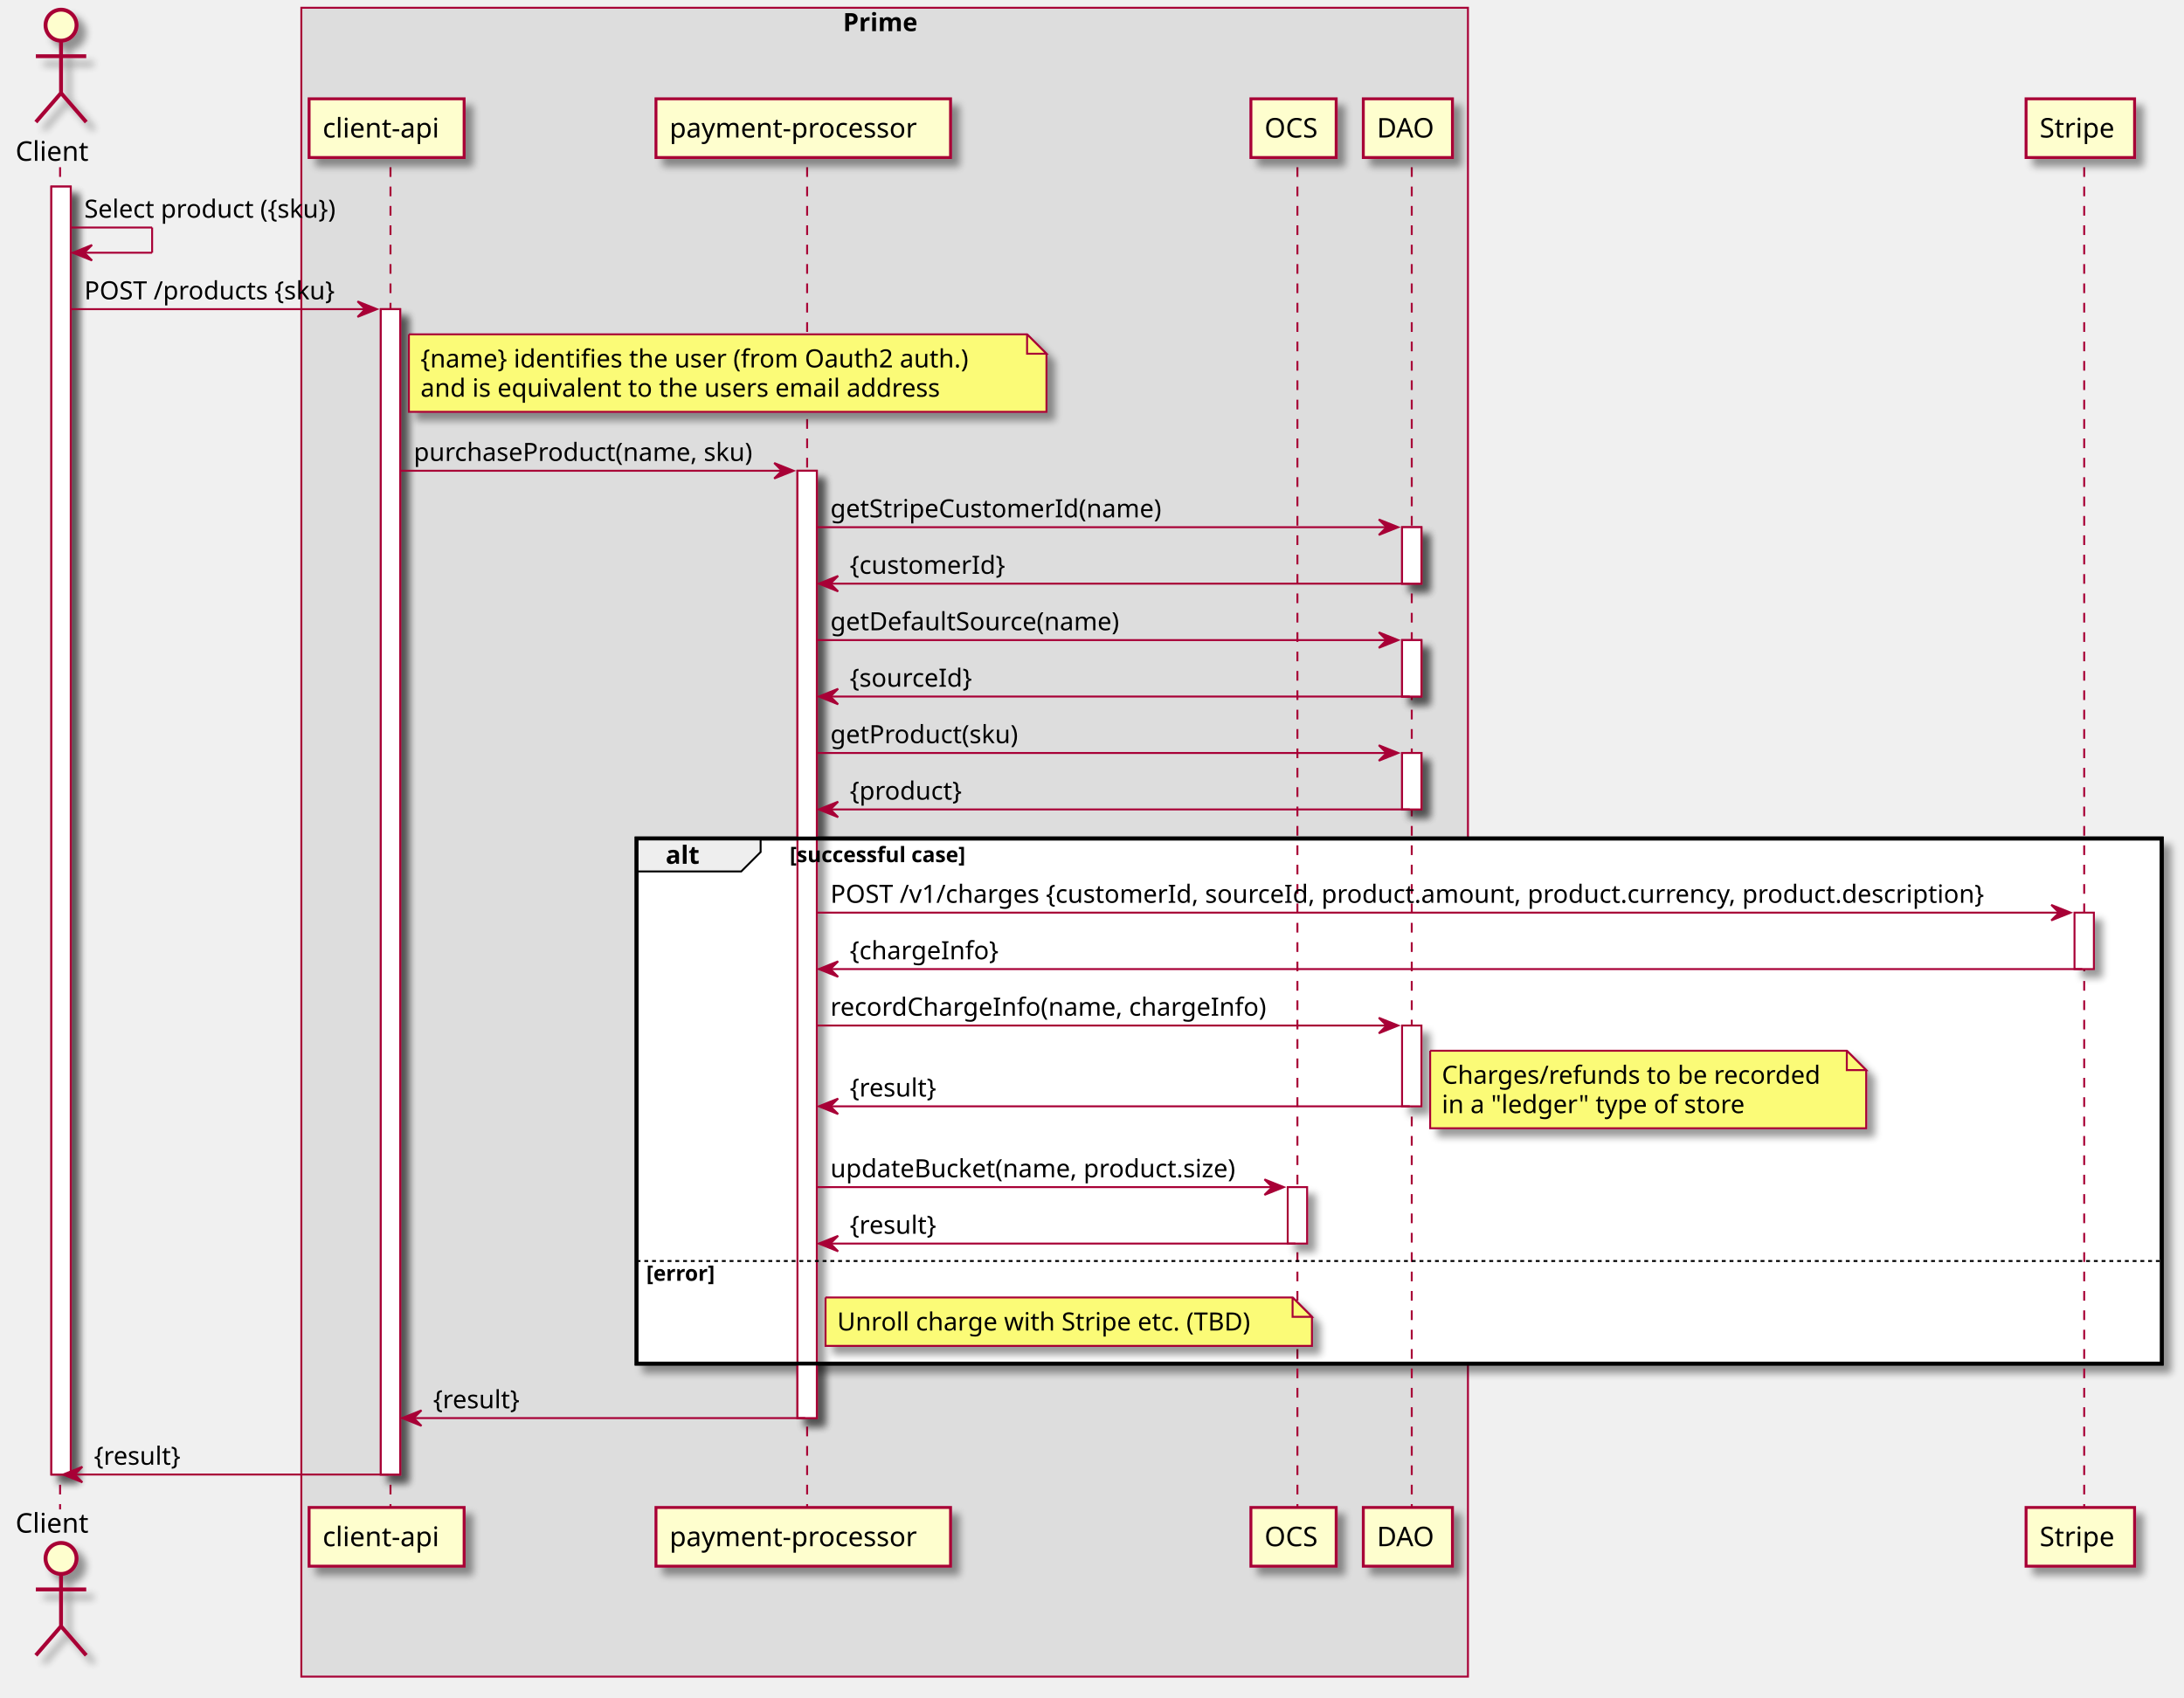
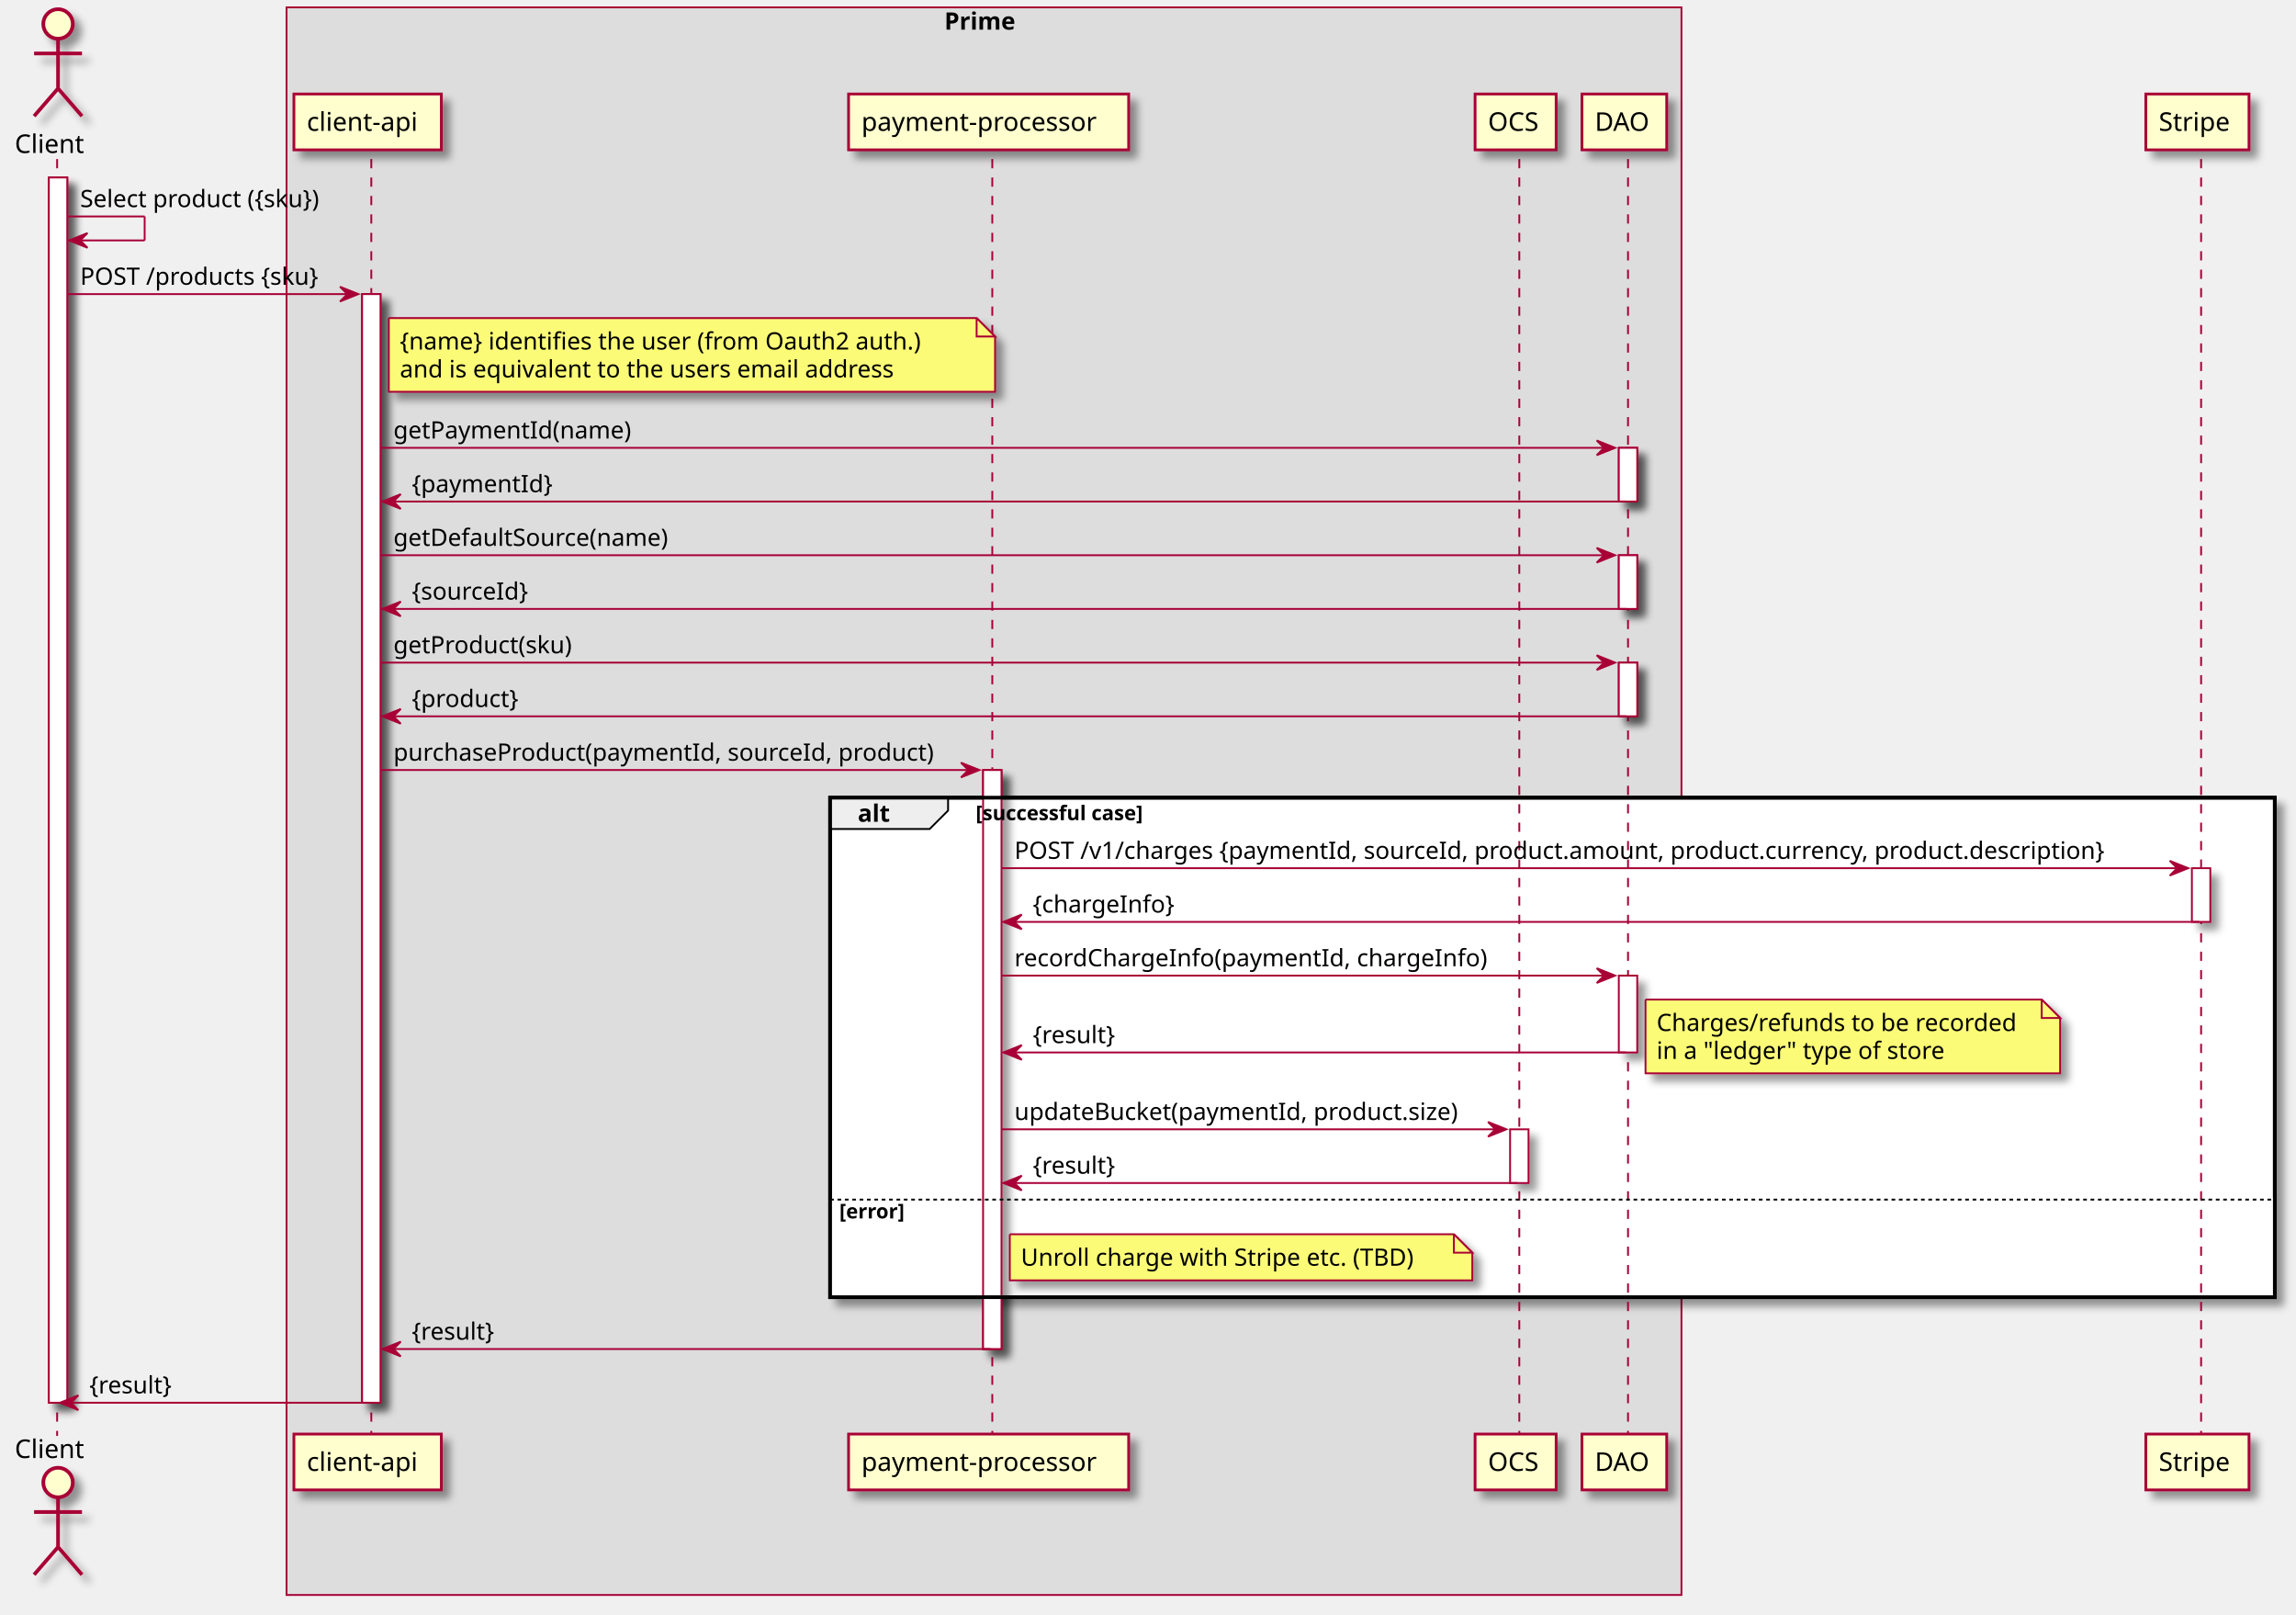
- <svg xmlns="http://www.w3.org/2000/svg" contentScriptType="application/ecmascript" contentStyleType="text/css" height="876px" preserveAspectRatio="none" style="width:1127px;height:876px;" version="1.1" viewBox="0 0 1127 876" width="1127px" zoomAndPan="magnify">
+ <svg xmlns="http://www.w3.org/2000/svg" contentScriptType="application/ecmascript" contentStyleType="text/css" height="876px" preserveAspectRatio="none" style="width:1246px;height:876px;" version="1.1" viewBox="0 0 1246 876" width="1246px" zoomAndPan="magnify">
  <defs>
-     <filter height="300%" id="f1wnyh4ju6uyv0" width="300%" x="-1" y="-1">
+     <filter height="300%" id="f1mnnclrp6bqx1" width="300%" x="-1" y="-1">
      <feGaussianBlur result="blurOut" stdDeviation="2.0" />
      <feColorMatrix in="blurOut" result="blurOut2" type="matrix" values="0 0 0 0 0 0 0 0 0 0 0 0 0 0 0 0 0 0 .4 0" />
      <feOffset dx="4.0" dy="4.0" in="blurOut2" result="blurOut3" />
      <feBlend in="SourceGraphic" in2="blurOut3" mode="normal" />
    </filter>
  </defs>
  <g>
-     <rect fill="#DDDDDD" height="861.32" style="stroke: #A80036; stroke-width: 1.0;" width="602" x="155.5" y="4" />
-     <text fill="#000000" font-family="sans-serif" font-size="13" font-weight="bold" lengthAdjust="spacingAndGlyphs" textLength="43" x="435" y="16.067">Prime</text>
-     <rect fill="#FFFFFF" filter="url(#f1wnyh4ju6uyv0)" height="664.727" style="stroke: #A80036; stroke-width: 1.0;" width="10" x="26.5" y="96.297" />
-     <rect fill="#FFFFFF" filter="url(#f1wnyh4ju6uyv0)" height="601.461" style="stroke: #A80036; stroke-width: 1.0;" width="10" x="196.5" y="159.562" />
-     <rect fill="#FFFFFF" filter="url(#f1wnyh4ju6uyv0)" height="488.93" style="stroke: #A80036; stroke-width: 1.0;" width="10" x="411.5" y="242.961" />
-     <rect fill="#FFFFFF" filter="url(#f1wnyh4ju6uyv0)" height="29.133" style="stroke: #A80036; stroke-width: 1.0;" width="10" x="664.5" y="612.688" />
-     <rect fill="#FFFFFF" filter="url(#f1wnyh4ju6uyv0)" height="29.133" style="stroke: #A80036; stroke-width: 1.0;" width="10" x="723.5" y="272.094" />
-     <rect fill="#FFFFFF" filter="url(#f1wnyh4ju6uyv0)" height="29.133" style="stroke: #A80036; stroke-width: 1.0;" width="10" x="723.5" y="330.359" />
-     <rect fill="#FFFFFF" filter="url(#f1wnyh4ju6uyv0)" height="29.133" style="stroke: #A80036; stroke-width: 1.0;" width="10" x="723.5" y="388.625" />
-     <rect fill="#FFFFFF" filter="url(#f1wnyh4ju6uyv0)" height="41.699" style="stroke: #A80036; stroke-width: 1.0;" width="10" x="723.5" y="529.289" />
-     <rect fill="#FFFFFF" filter="url(#f1wnyh4ju6uyv0)" height="29.133" style="stroke: #A80036; stroke-width: 1.0;" width="10" x="1070.5" y="471.023" />
-     <rect fill="#FFFFFF" filter="url(#f1wnyh4ju6uyv0)" height="271" style="stroke: #000000; stroke-width: 2.0;" width="787" x="328.5" y="432.758" />
-     <rect fill="#FFFFFF" height="53.938" style="stroke: none; stroke-width: 1.0;" width="787" x="328.5" y="649.82" />
+     <rect fill="#DDDDDD" height="861.32" style="stroke: #A80036; stroke-width: 1.0;" width="757" x="155.5" y="4" />
+     <text fill="#000000" font-family="sans-serif" font-size="13" font-weight="bold" lengthAdjust="spacingAndGlyphs" textLength="43" x="512.5" y="16.067">Prime</text>
+     <rect fill="#FFFFFF" filter="url(#f1mnnclrp6bqx1)" height="664.727" style="stroke: #A80036; stroke-width: 1.0;" width="10" x="26.5" y="96.297" />
+     <rect fill="#FFFFFF" filter="url(#f1mnnclrp6bqx1)" height="601.461" style="stroke: #A80036; stroke-width: 1.0;" width="10" x="196.5" y="159.562" />
+     <rect fill="#FFFFFF" filter="url(#f1mnnclrp6bqx1)" height="314.133" style="stroke: #A80036; stroke-width: 1.0;" width="10" x="533.5" y="417.758" />
+     <rect fill="#FFFFFF" filter="url(#f1mnnclrp6bqx1)" height="29.133" style="stroke: #A80036; stroke-width: 1.0;" width="10" x="819.5" y="612.688" />
+     <rect fill="#FFFFFF" filter="url(#f1mnnclrp6bqx1)" height="29.133" style="stroke: #A80036; stroke-width: 1.0;" width="10" x="878.5" y="242.961" />
+     <rect fill="#FFFFFF" filter="url(#f1mnnclrp6bqx1)" height="29.133" style="stroke: #A80036; stroke-width: 1.0;" width="10" x="878.5" y="301.227" />
+     <rect fill="#FFFFFF" filter="url(#f1mnnclrp6bqx1)" height="29.133" style="stroke: #A80036; stroke-width: 1.0;" width="10" x="878.5" y="359.492" />
+     <rect fill="#FFFFFF" filter="url(#f1mnnclrp6bqx1)" height="41.699" style="stroke: #A80036; stroke-width: 1.0;" width="10" x="878.5" y="529.289" />
+     <rect fill="#FFFFFF" filter="url(#f1mnnclrp6bqx1)" height="29.133" style="stroke: #A80036; stroke-width: 1.0;" width="10" x="1189.5" y="471.023" />
+     <rect fill="#FFFFFF" filter="url(#f1mnnclrp6bqx1)" height="271" style="stroke: #000000; stroke-width: 2.0;" width="784" x="450.5" y="432.758" />
+     <rect fill="#FFFFFF" height="53.938" style="stroke: none; stroke-width: 1.0;" width="784" x="450.5" y="649.82" />
    <line style="stroke: #A80036; stroke-width: 1.0; stroke-dasharray: 5.0,5.0;" x1="31" x2="31" y1="86.297" y2="779.023" />
    <line style="stroke: #A80036; stroke-width: 1.0; stroke-dasharray: 5.0,5.0;" x1="201.5" x2="201.5" y1="86.297" y2="779.023" />
-     <line style="stroke: #A80036; stroke-width: 1.0; stroke-dasharray: 5.0,5.0;" x1="416.5" x2="416.5" y1="86.297" y2="779.023" />
-     <line style="stroke: #A80036; stroke-width: 1.0; stroke-dasharray: 5.0,5.0;" x1="669.5" x2="669.5" y1="86.297" y2="779.023" />
-     <line style="stroke: #A80036; stroke-width: 1.0; stroke-dasharray: 5.0,5.0;" x1="728.5" x2="728.5" y1="86.297" y2="779.023" />
-     <line style="stroke: #A80036; stroke-width: 1.0; stroke-dasharray: 5.0,5.0;" x1="1075.5" x2="1075.5" y1="86.297" y2="779.023" />
+     <line style="stroke: #A80036; stroke-width: 1.0; stroke-dasharray: 5.0,5.0;" x1="538.5" x2="538.5" y1="86.297" y2="779.023" />
+     <line style="stroke: #A80036; stroke-width: 1.0; stroke-dasharray: 5.0,5.0;" x1="824.5" x2="824.5" y1="86.297" y2="779.023" />
+     <line style="stroke: #A80036; stroke-width: 1.0; stroke-dasharray: 5.0,5.0;" x1="883.5" x2="883.5" y1="86.297" y2="779.023" />
+     <line style="stroke: #A80036; stroke-width: 1.0; stroke-dasharray: 5.0,5.0;" x1="1194.5" x2="1194.5" y1="86.297" y2="779.023" />
    <text fill="#000000" font-family="sans-serif" font-size="14" lengthAdjust="spacingAndGlyphs" textLength="41" x="8" y="82.995">Client</text>
-     <ellipse cx="31.5" cy="13" fill="#FEFECE" filter="url(#f1wnyh4ju6uyv0)" rx="8" ry="8" style="stroke: #A80036; stroke-width: 2.0;" />
-     <path d="M31.5,21 L31.5,48 M18.5,29 L44.5,29 M31.5,48 L18.5,63 M31.5,48 L44.5,63 " fill="none" filter="url(#f1wnyh4ju6uyv0)" style="stroke: #A80036; stroke-width: 2.0;" />
+     <ellipse cx="31.5" cy="13" fill="#FEFECE" filter="url(#f1mnnclrp6bqx1)" rx="8" ry="8" style="stroke: #A80036; stroke-width: 2.0;" />
+     <path d="M31.5,21 L31.5,48 M18.5,29 L44.5,29 M31.5,48 L18.5,63 M31.5,48 L44.5,63 " fill="none" filter="url(#f1mnnclrp6bqx1)" style="stroke: #A80036; stroke-width: 2.0;" />
    <text fill="#000000" font-family="sans-serif" font-size="14" lengthAdjust="spacingAndGlyphs" textLength="41" x="8" y="791.019">Client</text>
-     <ellipse cx="31.5" cy="804.32" fill="#FEFECE" filter="url(#f1wnyh4ju6uyv0)" rx="8" ry="8" style="stroke: #A80036; stroke-width: 2.0;" />
-     <path d="M31.5,812.32 L31.5,839.32 M18.5,820.32 L44.5,820.32 M31.5,839.32 L18.5,854.32 M31.5,839.32 L44.5,854.32 " fill="none" filter="url(#f1wnyh4ju6uyv0)" style="stroke: #A80036; stroke-width: 2.0;" />
-     <rect fill="#FEFECE" filter="url(#f1wnyh4ju6uyv0)" height="30.297" style="stroke: #A80036; stroke-width: 1.5;" width="80" x="159.5" y="51" />
+     <ellipse cx="31.5" cy="804.32" fill="#FEFECE" filter="url(#f1mnnclrp6bqx1)" rx="8" ry="8" style="stroke: #A80036; stroke-width: 2.0;" />
+     <path d="M31.5,812.32 L31.5,839.32 M18.5,820.32 L44.5,820.32 M31.5,839.32 L18.5,854.32 M31.5,839.32 L44.5,854.32 " fill="none" filter="url(#f1mnnclrp6bqx1)" style="stroke: #A80036; stroke-width: 2.0;" />
+     <rect fill="#FEFECE" filter="url(#f1mnnclrp6bqx1)" height="30.297" style="stroke: #A80036; stroke-width: 1.5;" width="80" x="159.5" y="51" />
    <text fill="#000000" font-family="sans-serif" font-size="14" lengthAdjust="spacingAndGlyphs" textLength="66" x="166.5" y="70.995">client-api</text>
-     <rect fill="#FEFECE" filter="url(#f1wnyh4ju6uyv0)" height="30.297" style="stroke: #A80036; stroke-width: 1.5;" width="80" x="159.5" y="778.023" />
+     <rect fill="#FEFECE" filter="url(#f1mnnclrp6bqx1)" height="30.297" style="stroke: #A80036; stroke-width: 1.5;" width="80" x="159.5" y="778.023" />
    <text fill="#000000" font-family="sans-serif" font-size="14" lengthAdjust="spacingAndGlyphs" textLength="66" x="166.5" y="798.019">client-api</text>
-     <rect fill="#FEFECE" filter="url(#f1wnyh4ju6uyv0)" height="30.297" style="stroke: #A80036; stroke-width: 1.5;" width="152" x="338.5" y="51" />
-     <text fill="#000000" font-family="sans-serif" font-size="14" lengthAdjust="spacingAndGlyphs" textLength="138" x="345.5" y="70.995">payment-processor</text>
-     <rect fill="#FEFECE" filter="url(#f1wnyh4ju6uyv0)" height="30.297" style="stroke: #A80036; stroke-width: 1.5;" width="152" x="338.5" y="778.023" />
-     <text fill="#000000" font-family="sans-serif" font-size="14" lengthAdjust="spacingAndGlyphs" textLength="138" x="345.5" y="798.019">payment-processor</text>
-     <rect fill="#FEFECE" filter="url(#f1wnyh4ju6uyv0)" height="30.297" style="stroke: #A80036; stroke-width: 1.5;" width="44" x="645.5" y="51" />
-     <text fill="#000000" font-family="sans-serif" font-size="14" lengthAdjust="spacingAndGlyphs" textLength="30" x="652.5" y="70.995">OCS</text>
-     <rect fill="#FEFECE" filter="url(#f1wnyh4ju6uyv0)" height="30.297" style="stroke: #A80036; stroke-width: 1.5;" width="44" x="645.5" y="778.023" />
-     <text fill="#000000" font-family="sans-serif" font-size="14" lengthAdjust="spacingAndGlyphs" textLength="30" x="652.5" y="798.019">OCS</text>
-     <rect fill="#FEFECE" filter="url(#f1wnyh4ju6uyv0)" height="30.297" style="stroke: #A80036; stroke-width: 1.5;" width="46" x="703.5" y="51" />
-     <text fill="#000000" font-family="sans-serif" font-size="14" lengthAdjust="spacingAndGlyphs" textLength="32" x="710.5" y="70.995">DAO</text>
-     <rect fill="#FEFECE" filter="url(#f1wnyh4ju6uyv0)" height="30.297" style="stroke: #A80036; stroke-width: 1.5;" width="46" x="703.5" y="778.023" />
-     <text fill="#000000" font-family="sans-serif" font-size="14" lengthAdjust="spacingAndGlyphs" textLength="32" x="710.5" y="798.019">DAO</text>
-     <rect fill="#FEFECE" filter="url(#f1wnyh4ju6uyv0)" height="30.297" style="stroke: #A80036; stroke-width: 1.5;" width="56" x="1045.5" y="51" />
-     <text fill="#000000" font-family="sans-serif" font-size="14" lengthAdjust="spacingAndGlyphs" textLength="42" x="1052.5" y="70.995">Stripe</text>
-     <rect fill="#FEFECE" filter="url(#f1wnyh4ju6uyv0)" height="30.297" style="stroke: #A80036; stroke-width: 1.5;" width="56" x="1045.5" y="778.023" />
-     <text fill="#000000" font-family="sans-serif" font-size="14" lengthAdjust="spacingAndGlyphs" textLength="42" x="1052.5" y="798.019">Stripe</text>
-     <rect fill="#FFFFFF" filter="url(#f1wnyh4ju6uyv0)" height="664.727" style="stroke: #A80036; stroke-width: 1.0;" width="10" x="26.5" y="96.297" />
-     <rect fill="#FFFFFF" filter="url(#f1wnyh4ju6uyv0)" height="601.461" style="stroke: #A80036; stroke-width: 1.0;" width="10" x="196.5" y="159.562" />
-     <rect fill="#FFFFFF" filter="url(#f1wnyh4ju6uyv0)" height="488.93" style="stroke: #A80036; stroke-width: 1.0;" width="10" x="411.5" y="242.961" />
-     <rect fill="#FFFFFF" filter="url(#f1wnyh4ju6uyv0)" height="29.133" style="stroke: #A80036; stroke-width: 1.0;" width="10" x="664.5" y="612.688" />
-     <rect fill="#FFFFFF" filter="url(#f1wnyh4ju6uyv0)" height="29.133" style="stroke: #A80036; stroke-width: 1.0;" width="10" x="723.5" y="272.094" />
-     <rect fill="#FFFFFF" filter="url(#f1wnyh4ju6uyv0)" height="29.133" style="stroke: #A80036; stroke-width: 1.0;" width="10" x="723.5" y="330.359" />
-     <rect fill="#FFFFFF" filter="url(#f1wnyh4ju6uyv0)" height="29.133" style="stroke: #A80036; stroke-width: 1.0;" width="10" x="723.5" y="388.625" />
-     <rect fill="#FFFFFF" filter="url(#f1wnyh4ju6uyv0)" height="41.699" style="stroke: #A80036; stroke-width: 1.0;" width="10" x="723.5" y="529.289" />
-     <rect fill="#FFFFFF" filter="url(#f1wnyh4ju6uyv0)" height="29.133" style="stroke: #A80036; stroke-width: 1.0;" width="10" x="1070.5" y="471.023" />
+     <rect fill="#FEFECE" filter="url(#f1mnnclrp6bqx1)" height="30.297" style="stroke: #A80036; stroke-width: 1.5;" width="152" x="460.5" y="51" />
+     <text fill="#000000" font-family="sans-serif" font-size="14" lengthAdjust="spacingAndGlyphs" textLength="138" x="467.5" y="70.995">payment-processor</text>
+     <rect fill="#FEFECE" filter="url(#f1mnnclrp6bqx1)" height="30.297" style="stroke: #A80036; stroke-width: 1.5;" width="152" x="460.5" y="778.023" />
+     <text fill="#000000" font-family="sans-serif" font-size="14" lengthAdjust="spacingAndGlyphs" textLength="138" x="467.5" y="798.019">payment-processor</text>
+     <rect fill="#FEFECE" filter="url(#f1mnnclrp6bqx1)" height="30.297" style="stroke: #A80036; stroke-width: 1.5;" width="44" x="800.5" y="51" />
+     <text fill="#000000" font-family="sans-serif" font-size="14" lengthAdjust="spacingAndGlyphs" textLength="30" x="807.5" y="70.995">OCS</text>
+     <rect fill="#FEFECE" filter="url(#f1mnnclrp6bqx1)" height="30.297" style="stroke: #A80036; stroke-width: 1.5;" width="44" x="800.5" y="778.023" />
+     <text fill="#000000" font-family="sans-serif" font-size="14" lengthAdjust="spacingAndGlyphs" textLength="30" x="807.5" y="798.019">OCS</text>
+     <rect fill="#FEFECE" filter="url(#f1mnnclrp6bqx1)" height="30.297" style="stroke: #A80036; stroke-width: 1.5;" width="46" x="858.5" y="51" />
+     <text fill="#000000" font-family="sans-serif" font-size="14" lengthAdjust="spacingAndGlyphs" textLength="32" x="865.5" y="70.995">DAO</text>
+     <rect fill="#FEFECE" filter="url(#f1mnnclrp6bqx1)" height="30.297" style="stroke: #A80036; stroke-width: 1.5;" width="46" x="858.5" y="778.023" />
+     <text fill="#000000" font-family="sans-serif" font-size="14" lengthAdjust="spacingAndGlyphs" textLength="32" x="865.5" y="798.019">DAO</text>
+     <rect fill="#FEFECE" filter="url(#f1mnnclrp6bqx1)" height="30.297" style="stroke: #A80036; stroke-width: 1.5;" width="56" x="1164.5" y="51" />
+     <text fill="#000000" font-family="sans-serif" font-size="14" lengthAdjust="spacingAndGlyphs" textLength="42" x="1171.5" y="70.995">Stripe</text>
+     <rect fill="#FEFECE" filter="url(#f1mnnclrp6bqx1)" height="30.297" style="stroke: #A80036; stroke-width: 1.5;" width="56" x="1164.5" y="778.023" />
+     <text fill="#000000" font-family="sans-serif" font-size="14" lengthAdjust="spacingAndGlyphs" textLength="42" x="1171.5" y="798.019">Stripe</text>
+     <rect fill="#FFFFFF" filter="url(#f1mnnclrp6bqx1)" height="664.727" style="stroke: #A80036; stroke-width: 1.0;" width="10" x="26.5" y="96.297" />
+     <rect fill="#FFFFFF" filter="url(#f1mnnclrp6bqx1)" height="601.461" style="stroke: #A80036; stroke-width: 1.0;" width="10" x="196.5" y="159.562" />
+     <rect fill="#FFFFFF" filter="url(#f1mnnclrp6bqx1)" height="314.133" style="stroke: #A80036; stroke-width: 1.0;" width="10" x="533.5" y="417.758" />
+     <rect fill="#FFFFFF" filter="url(#f1mnnclrp6bqx1)" height="29.133" style="stroke: #A80036; stroke-width: 1.0;" width="10" x="819.5" y="612.688" />
+     <rect fill="#FFFFFF" filter="url(#f1mnnclrp6bqx1)" height="29.133" style="stroke: #A80036; stroke-width: 1.0;" width="10" x="878.5" y="242.961" />
+     <rect fill="#FFFFFF" filter="url(#f1mnnclrp6bqx1)" height="29.133" style="stroke: #A80036; stroke-width: 1.0;" width="10" x="878.5" y="301.227" />
+     <rect fill="#FFFFFF" filter="url(#f1mnnclrp6bqx1)" height="29.133" style="stroke: #A80036; stroke-width: 1.0;" width="10" x="878.5" y="359.492" />
+     <rect fill="#FFFFFF" filter="url(#f1mnnclrp6bqx1)" height="41.699" style="stroke: #A80036; stroke-width: 1.0;" width="10" x="878.5" y="529.289" />
+     <rect fill="#FFFFFF" filter="url(#f1mnnclrp6bqx1)" height="29.133" style="stroke: #A80036; stroke-width: 1.0;" width="10" x="1189.5" y="471.023" />
    <line style="stroke: #A80036; stroke-width: 1.0;" x1="36.5" x2="78.5" y1="117.43" y2="117.43" />
    <line style="stroke: #A80036; stroke-width: 1.0;" x1="78.5" x2="78.5" y1="117.43" y2="130.43" />
    <line style="stroke: #A80036; stroke-width: 1.0;" x1="37.5" x2="78.5" y1="130.43" y2="130.43" />
    <polygon fill="#A80036" points="47.5,126.43,37.5,130.43,47.5,134.43,43.5,130.43" style="stroke: #A80036; stroke-width: 1.0;" />
    <text fill="#000000" font-family="sans-serif" font-size="13" lengthAdjust="spacingAndGlyphs" textLength="146" x="43.5" y="112.364">Select product ({sku})</text>
    <polygon fill="#A80036" points="184.5,155.562,194.5,159.562,184.5,163.562,188.5,159.562" style="stroke: #A80036; stroke-width: 1.0;" />
    <line style="stroke: #A80036; stroke-width: 1.0;" x1="36.5" x2="190.5" y1="159.562" y2="159.562" />
    <text fill="#000000" font-family="sans-serif" font-size="13" lengthAdjust="spacingAndGlyphs" textLength="141" x="43.5" y="154.497">POST /products {sku}</text>
-     <path d="M211,172.562 L211,212.562 L540,212.562 L540,182.562 L530,172.562 L211,172.562 " fill="#FBFB77" filter="url(#f1wnyh4ju6uyv0)" style="stroke: #A80036; stroke-width: 1.0;" />
+     <path d="M211,172.562 L211,212.562 L540,212.562 L540,182.562 L530,172.562 L211,172.562 " fill="#FBFB77" filter="url(#f1mnnclrp6bqx1)" style="stroke: #A80036; stroke-width: 1.0;" />
    <path d="M530,172.562 L530,182.562 L540,182.562 L530,172.562 " fill="#FBFB77" style="stroke: #A80036; stroke-width: 1.0;" />
    <text fill="#000000" font-family="sans-serif" font-size="13" lengthAdjust="spacingAndGlyphs" textLength="308" x="217" y="189.629">{name} identifies the user (from Oauth2 auth.)</text>
    <text fill="#000000" font-family="sans-serif" font-size="13" lengthAdjust="spacingAndGlyphs" textLength="289" x="217" y="204.762">and is equivalent to the users email address</text>
-     <polygon fill="#A80036" points="399.5,238.961,409.5,242.961,399.5,246.961,403.5,242.961" style="stroke: #A80036; stroke-width: 1.0;" />
-     <line style="stroke: #A80036; stroke-width: 1.0;" x1="206.5" x2="405.5" y1="242.961" y2="242.961" />
-     <text fill="#000000" font-family="sans-serif" font-size="13" lengthAdjust="spacingAndGlyphs" textLength="186" x="213.5" y="237.895">purchaseProduct(name, sku)</text>
-     <polygon fill="#A80036" points="711.5,268.094,721.5,272.094,711.5,276.094,715.5,272.094" style="stroke: #A80036; stroke-width: 1.0;" />
-     <line style="stroke: #A80036; stroke-width: 1.0;" x1="421.5" x2="717.5" y1="272.094" y2="272.094" />
-     <text fill="#000000" font-family="sans-serif" font-size="13" lengthAdjust="spacingAndGlyphs" textLength="181" x="428.5" y="267.028">getStripeCustomerId(name)</text>
-     <polygon fill="#A80036" points="432.5,297.227,422.5,301.227,432.5,305.227,428.5,301.227" style="stroke: #A80036; stroke-width: 1.0;" />
-     <line style="stroke: #A80036; stroke-width: 1.0;" x1="426.5" x2="727.5" y1="301.227" y2="301.227" />
-     <text fill="#000000" font-family="sans-serif" font-size="13" lengthAdjust="spacingAndGlyphs" textLength="89" x="438.5" y="296.161">{customerId}</text>
-     <polygon fill="#A80036" points="711.5,326.359,721.5,330.359,711.5,334.359,715.5,330.359" style="stroke: #A80036; stroke-width: 1.0;" />
-     <line style="stroke: #A80036; stroke-width: 1.0;" x1="421.5" x2="717.5" y1="330.359" y2="330.359" />
-     <text fill="#000000" font-family="sans-serif" font-size="13" lengthAdjust="spacingAndGlyphs" textLength="160" x="428.5" y="325.293">getDefaultSource(name)</text>
-     <polygon fill="#A80036" points="432.5,355.492,422.5,359.492,432.5,363.492,428.5,359.492" style="stroke: #A80036; stroke-width: 1.0;" />
-     <line style="stroke: #A80036; stroke-width: 1.0;" x1="426.5" x2="727.5" y1="359.492" y2="359.492" />
-     <text fill="#000000" font-family="sans-serif" font-size="13" lengthAdjust="spacingAndGlyphs" textLength="71" x="438.5" y="354.426">{sourceId}</text>
-     <polygon fill="#A80036" points="711.5,384.625,721.5,388.625,711.5,392.625,715.5,388.625" style="stroke: #A80036; stroke-width: 1.0;" />
-     <line style="stroke: #A80036; stroke-width: 1.0;" x1="421.5" x2="717.5" y1="388.625" y2="388.625" />
-     <text fill="#000000" font-family="sans-serif" font-size="13" lengthAdjust="spacingAndGlyphs" textLength="103" x="428.5" y="383.559">getProduct(sku)</text>
-     <polygon fill="#A80036" points="432.5,413.758,422.5,417.758,432.5,421.758,428.5,417.758" style="stroke: #A80036; stroke-width: 1.0;" />
-     <line style="stroke: #A80036; stroke-width: 1.0;" x1="426.5" x2="727.5" y1="417.758" y2="417.758" />
-     <text fill="#000000" font-family="sans-serif" font-size="13" lengthAdjust="spacingAndGlyphs" textLength="65" x="438.5" y="412.692">{product}</text>
-     <path d="M328.5,432.758 L392.5,432.758 L392.5,439.758 L382.5,449.758 L328.5,449.758 L328.5,432.758 " fill="#EEEEEE" style="stroke: #000000; stroke-width: 1.0;" />
-     <rect fill="none" height="271" style="stroke: #000000; stroke-width: 2.0;" width="787" x="328.5" y="432.758" />
-     <text fill="#000000" font-family="sans-serif" font-size="13" font-weight="bold" lengthAdjust="spacingAndGlyphs" textLength="19" x="343.5" y="445.825">alt</text>
-     <text fill="#000000" font-family="sans-serif" font-size="11" font-weight="bold" lengthAdjust="spacingAndGlyphs" textLength="109" x="407.5" y="444.968">[successful case]</text>
-     <polygon fill="#A80036" points="1058.5,467.023,1068.5,471.023,1058.5,475.023,1062.5,471.023" style="stroke: #A80036; stroke-width: 1.0;" />
-     <line style="stroke: #A80036; stroke-width: 1.0;" x1="421.5" x2="1064.5" y1="471.023" y2="471.023" />
-     <text fill="#000000" font-family="sans-serif" font-size="13" lengthAdjust="spacingAndGlyphs" textLength="630" x="428.5" y="465.957">POST /v1/charges {customerId, sourceId, product.amount, product.currency, product.description}</text>
-     <polygon fill="#A80036" points="432.5,496.156,422.5,500.156,432.5,504.156,428.5,500.156" style="stroke: #A80036; stroke-width: 1.0;" />
-     <line style="stroke: #A80036; stroke-width: 1.0;" x1="426.5" x2="1074.5" y1="500.156" y2="500.156" />
-     <text fill="#000000" font-family="sans-serif" font-size="13" lengthAdjust="spacingAndGlyphs" textLength="85" x="438.5" y="495.09">{chargeInfo}</text>
-     <polygon fill="#A80036" points="711.5,525.289,721.5,529.289,711.5,533.289,715.5,529.289" style="stroke: #A80036; stroke-width: 1.0;" />
-     <line style="stroke: #A80036; stroke-width: 1.0;" x1="421.5" x2="717.5" y1="529.289" y2="529.289" />
-     <text fill="#000000" font-family="sans-serif" font-size="13" lengthAdjust="spacingAndGlyphs" textLength="236" x="428.5" y="524.223">recordChargeInfo(name, chargeInfo)</text>
-     <polygon fill="#A80036" points="432.5,566.988,422.5,570.988,432.5,574.988,428.5,570.988" style="stroke: #A80036; stroke-width: 1.0;" />
-     <line style="stroke: #A80036; stroke-width: 1.0;" x1="426.5" x2="727.5" y1="570.988" y2="570.988" />
-     <text fill="#000000" font-family="sans-serif" font-size="13" lengthAdjust="spacingAndGlyphs" textLength="53" x="438.5" y="565.922">{result}</text>
-     <path d="M738,542.289 L738,582.289 L963,582.289 L963,552.289 L953,542.289 L738,542.289 " fill="#FBFB77" filter="url(#f1wnyh4ju6uyv0)" style="stroke: #A80036; stroke-width: 1.0;" />
-     <path d="M953,542.289 L953,552.289 L963,552.289 L953,542.289 " fill="#FBFB77" style="stroke: #A80036; stroke-width: 1.0;" />
-     <text fill="#000000" font-family="sans-serif" font-size="13" lengthAdjust="spacingAndGlyphs" textLength="204" x="744" y="559.356">Charges/refunds to be recorded</text>
-     <text fill="#000000" font-family="sans-serif" font-size="13" lengthAdjust="spacingAndGlyphs" textLength="168" x="744" y="574.489">in a "ledger" type of store</text>
-     <polygon fill="#A80036" points="652.5,608.688,662.5,612.688,652.5,616.688,656.5,612.688" style="stroke: #A80036; stroke-width: 1.0;" />
-     <line style="stroke: #A80036; stroke-width: 1.0;" x1="421.5" x2="658.5" y1="612.688" y2="612.688" />
-     <text fill="#000000" font-family="sans-serif" font-size="13" lengthAdjust="spacingAndGlyphs" textLength="224" x="428.5" y="607.622">updateBucket(name, product.size)</text>
-     <polygon fill="#A80036" points="432.5,637.82,422.5,641.82,432.5,645.82,428.5,641.82" style="stroke: #A80036; stroke-width: 1.0;" />
-     <line style="stroke: #A80036; stroke-width: 1.0;" x1="426.5" x2="668.5" y1="641.82" y2="641.82" />
-     <text fill="#000000" font-family="sans-serif" font-size="13" lengthAdjust="spacingAndGlyphs" textLength="53" x="438.5" y="636.754">{result}</text>
-     <line style="stroke: #000000; stroke-width: 1.0; stroke-dasharray: 2.0,2.0;" x1="328.5" x2="1115.5" y1="650.82" y2="650.82" />
-     <text fill="#000000" font-family="sans-serif" font-size="11" font-weight="bold" lengthAdjust="spacingAndGlyphs" textLength="40" x="333.5" y="661.031">[error]</text>
-     <path d="M426,669.625 L426,694.625 L677,694.625 L677,679.625 L667,669.625 L426,669.625 " fill="#FBFB77" filter="url(#f1wnyh4ju6uyv0)" style="stroke: #A80036; stroke-width: 1.0;" />
-     <path d="M667,669.625 L667,679.625 L677,679.625 L667,669.625 " fill="#FBFB77" style="stroke: #A80036; stroke-width: 1.0;" />
-     <text fill="#000000" font-family="sans-serif" font-size="13" lengthAdjust="spacingAndGlyphs" textLength="230" x="432" y="686.692">Unroll charge with Stripe etc. (TBD)</text>
+     <polygon fill="#A80036" points="866.5,238.961,876.5,242.961,866.5,246.961,870.5,242.961" style="stroke: #A80036; stroke-width: 1.0;" />
+     <line style="stroke: #A80036; stroke-width: 1.0;" x1="206.5" x2="872.5" y1="242.961" y2="242.961" />
+     <text fill="#000000" font-family="sans-serif" font-size="13" lengthAdjust="spacingAndGlyphs" textLength="138" x="213.5" y="237.895">getPaymentId(name)</text>
+     <polygon fill="#A80036" points="217.5,268.094,207.5,272.094,217.5,276.094,213.5,272.094" style="stroke: #A80036; stroke-width: 1.0;" />
+     <line style="stroke: #A80036; stroke-width: 1.0;" x1="211.5" x2="882.5" y1="272.094" y2="272.094" />
+     <text fill="#000000" font-family="sans-serif" font-size="13" lengthAdjust="spacingAndGlyphs" textLength="86" x="223.5" y="267.028">{paymentId}</text>
+     <polygon fill="#A80036" points="866.5,297.227,876.5,301.227,866.5,305.227,870.5,301.227" style="stroke: #A80036; stroke-width: 1.0;" />
+     <line style="stroke: #A80036; stroke-width: 1.0;" x1="206.5" x2="872.5" y1="301.227" y2="301.227" />
+     <text fill="#000000" font-family="sans-serif" font-size="13" lengthAdjust="spacingAndGlyphs" textLength="160" x="213.5" y="296.161">getDefaultSource(name)</text>
+     <polygon fill="#A80036" points="217.5,326.359,207.5,330.359,217.5,334.359,213.5,330.359" style="stroke: #A80036; stroke-width: 1.0;" />
+     <line style="stroke: #A80036; stroke-width: 1.0;" x1="211.5" x2="882.5" y1="330.359" y2="330.359" />
+     <text fill="#000000" font-family="sans-serif" font-size="13" lengthAdjust="spacingAndGlyphs" textLength="71" x="223.5" y="325.293">{sourceId}</text>
+     <polygon fill="#A80036" points="866.5,355.492,876.5,359.492,866.5,363.492,870.5,359.492" style="stroke: #A80036; stroke-width: 1.0;" />
+     <line style="stroke: #A80036; stroke-width: 1.0;" x1="206.5" x2="872.5" y1="359.492" y2="359.492" />
+     <text fill="#000000" font-family="sans-serif" font-size="13" lengthAdjust="spacingAndGlyphs" textLength="103" x="213.5" y="354.426">getProduct(sku)</text>
+     <polygon fill="#A80036" points="217.5,384.625,207.5,388.625,217.5,392.625,213.5,388.625" style="stroke: #A80036; stroke-width: 1.0;" />
+     <line style="stroke: #A80036; stroke-width: 1.0;" x1="211.5" x2="882.5" y1="388.625" y2="388.625" />
+     <text fill="#000000" font-family="sans-serif" font-size="13" lengthAdjust="spacingAndGlyphs" textLength="65" x="223.5" y="383.559">{product}</text>
+     <polygon fill="#A80036" points="521.5,413.758,531.5,417.758,521.5,421.758,525.5,417.758" style="stroke: #A80036; stroke-width: 1.0;" />
+     <line style="stroke: #A80036; stroke-width: 1.0;" x1="206.5" x2="527.5" y1="417.758" y2="417.758" />
+     <text fill="#000000" font-family="sans-serif" font-size="13" lengthAdjust="spacingAndGlyphs" textLength="308" x="213.5" y="412.692">purchaseProduct(paymentId, sourceId, product)</text>
+     <path d="M450.5,432.758 L514.5,432.758 L514.5,439.758 L504.5,449.758 L450.5,449.758 L450.5,432.758 " fill="#EEEEEE" style="stroke: #000000; stroke-width: 1.0;" />
+     <rect fill="none" height="271" style="stroke: #000000; stroke-width: 2.0;" width="784" x="450.5" y="432.758" />
+     <text fill="#000000" font-family="sans-serif" font-size="13" font-weight="bold" lengthAdjust="spacingAndGlyphs" textLength="19" x="465.5" y="445.825">alt</text>
+     <text fill="#000000" font-family="sans-serif" font-size="11" font-weight="bold" lengthAdjust="spacingAndGlyphs" textLength="109" x="529.5" y="444.968">[successful case]</text>
+     <polygon fill="#A80036" points="1177.5,467.023,1187.5,471.023,1177.5,475.023,1181.5,471.023" style="stroke: #A80036; stroke-width: 1.0;" />
+     <line style="stroke: #A80036; stroke-width: 1.0;" x1="543.5" x2="1183.5" y1="471.023" y2="471.023" />
+     <text fill="#000000" font-family="sans-serif" font-size="13" lengthAdjust="spacingAndGlyphs" textLength="627" x="550.5" y="465.957">POST /v1/charges {paymentId, sourceId, product.amount, product.currency, product.description}</text>
+     <polygon fill="#A80036" points="554.5,496.156,544.5,500.156,554.5,504.156,550.5,500.156" style="stroke: #A80036; stroke-width: 1.0;" />
+     <line style="stroke: #A80036; stroke-width: 1.0;" x1="548.5" x2="1193.5" y1="500.156" y2="500.156" />
+     <text fill="#000000" font-family="sans-serif" font-size="13" lengthAdjust="spacingAndGlyphs" textLength="85" x="560.5" y="495.09">{chargeInfo}</text>
+     <polygon fill="#A80036" points="866.5,525.289,876.5,529.289,866.5,533.289,870.5,529.289" style="stroke: #A80036; stroke-width: 1.0;" />
+     <line style="stroke: #A80036; stroke-width: 1.0;" x1="543.5" x2="872.5" y1="529.289" y2="529.289" />
+     <text fill="#000000" font-family="sans-serif" font-size="13" lengthAdjust="spacingAndGlyphs" textLength="269" x="550.5" y="524.223">recordChargeInfo(paymentId, chargeInfo)</text>
+     <polygon fill="#A80036" points="554.5,566.988,544.5,570.988,554.5,574.988,550.5,570.988" style="stroke: #A80036; stroke-width: 1.0;" />
+     <line style="stroke: #A80036; stroke-width: 1.0;" x1="548.5" x2="882.5" y1="570.988" y2="570.988" />
+     <text fill="#000000" font-family="sans-serif" font-size="13" lengthAdjust="spacingAndGlyphs" textLength="53" x="560.5" y="565.922">{result}</text>
+     <path d="M893,542.289 L893,582.289 L1118,582.289 L1118,552.289 L1108,542.289 L893,542.289 " fill="#FBFB77" filter="url(#f1mnnclrp6bqx1)" style="stroke: #A80036; stroke-width: 1.0;" />
+     <path d="M1108,542.289 L1108,552.289 L1118,552.289 L1108,542.289 " fill="#FBFB77" style="stroke: #A80036; stroke-width: 1.0;" />
+     <text fill="#000000" font-family="sans-serif" font-size="13" lengthAdjust="spacingAndGlyphs" textLength="204" x="899" y="559.356">Charges/refunds to be recorded</text>
+     <text fill="#000000" font-family="sans-serif" font-size="13" lengthAdjust="spacingAndGlyphs" textLength="168" x="899" y="574.489">in a "ledger" type of store</text>
+     <polygon fill="#A80036" points="807.5,608.688,817.5,612.688,807.5,616.688,811.5,612.688" style="stroke: #A80036; stroke-width: 1.0;" />
+     <line style="stroke: #A80036; stroke-width: 1.0;" x1="543.5" x2="813.5" y1="612.688" y2="612.688" />
+     <text fill="#000000" font-family="sans-serif" font-size="13" lengthAdjust="spacingAndGlyphs" textLength="257" x="550.5" y="607.622">updateBucket(paymentId, product.size)</text>
+     <polygon fill="#A80036" points="554.5,637.82,544.5,641.82,554.5,645.82,550.5,641.82" style="stroke: #A80036; stroke-width: 1.0;" />
+     <line style="stroke: #A80036; stroke-width: 1.0;" x1="548.5" x2="823.5" y1="641.82" y2="641.82" />
+     <text fill="#000000" font-family="sans-serif" font-size="13" lengthAdjust="spacingAndGlyphs" textLength="53" x="560.5" y="636.754">{result}</text>
+     <line style="stroke: #000000; stroke-width: 1.0; stroke-dasharray: 2.0,2.0;" x1="450.5" x2="1234.5" y1="650.82" y2="650.82" />
+     <text fill="#000000" font-family="sans-serif" font-size="11" font-weight="bold" lengthAdjust="spacingAndGlyphs" textLength="40" x="455.5" y="661.031">[error]</text>
+     <path d="M548,669.625 L548,694.625 L799,694.625 L799,679.625 L789,669.625 L548,669.625 " fill="#FBFB77" filter="url(#f1mnnclrp6bqx1)" style="stroke: #A80036; stroke-width: 1.0;" />
+     <path d="M789,669.625 L789,679.625 L799,679.625 L789,669.625 " fill="#FBFB77" style="stroke: #A80036; stroke-width: 1.0;" />
+     <text fill="#000000" font-family="sans-serif" font-size="13" lengthAdjust="spacingAndGlyphs" textLength="230" x="554" y="686.692">Unroll charge with Stripe etc. (TBD)</text>
    <polygon fill="#A80036" points="217.5,727.891,207.5,731.891,217.5,735.891,213.5,731.891" style="stroke: #A80036; stroke-width: 1.0;" />
-     <line style="stroke: #A80036; stroke-width: 1.0;" x1="211.5" x2="415.5" y1="731.891" y2="731.891" />
+     <line style="stroke: #A80036; stroke-width: 1.0;" x1="211.5" x2="537.5" y1="731.891" y2="731.891" />
    <text fill="#000000" font-family="sans-serif" font-size="13" lengthAdjust="spacingAndGlyphs" textLength="53" x="223.5" y="726.825">{result}</text>
    <polygon fill="#A80036" points="42.5,757.023,32.5,761.023,42.5,765.023,38.5,761.023" style="stroke: #A80036; stroke-width: 1.0;" />
    <line style="stroke: #A80036; stroke-width: 1.0;" x1="36.5" x2="200.5" y1="761.023" y2="761.023" />
    <text fill="#000000" font-family="sans-serif" font-size="13" lengthAdjust="spacingAndGlyphs" textLength="53" x="48.5" y="755.957">{result}</text>
  </g>
</svg>
